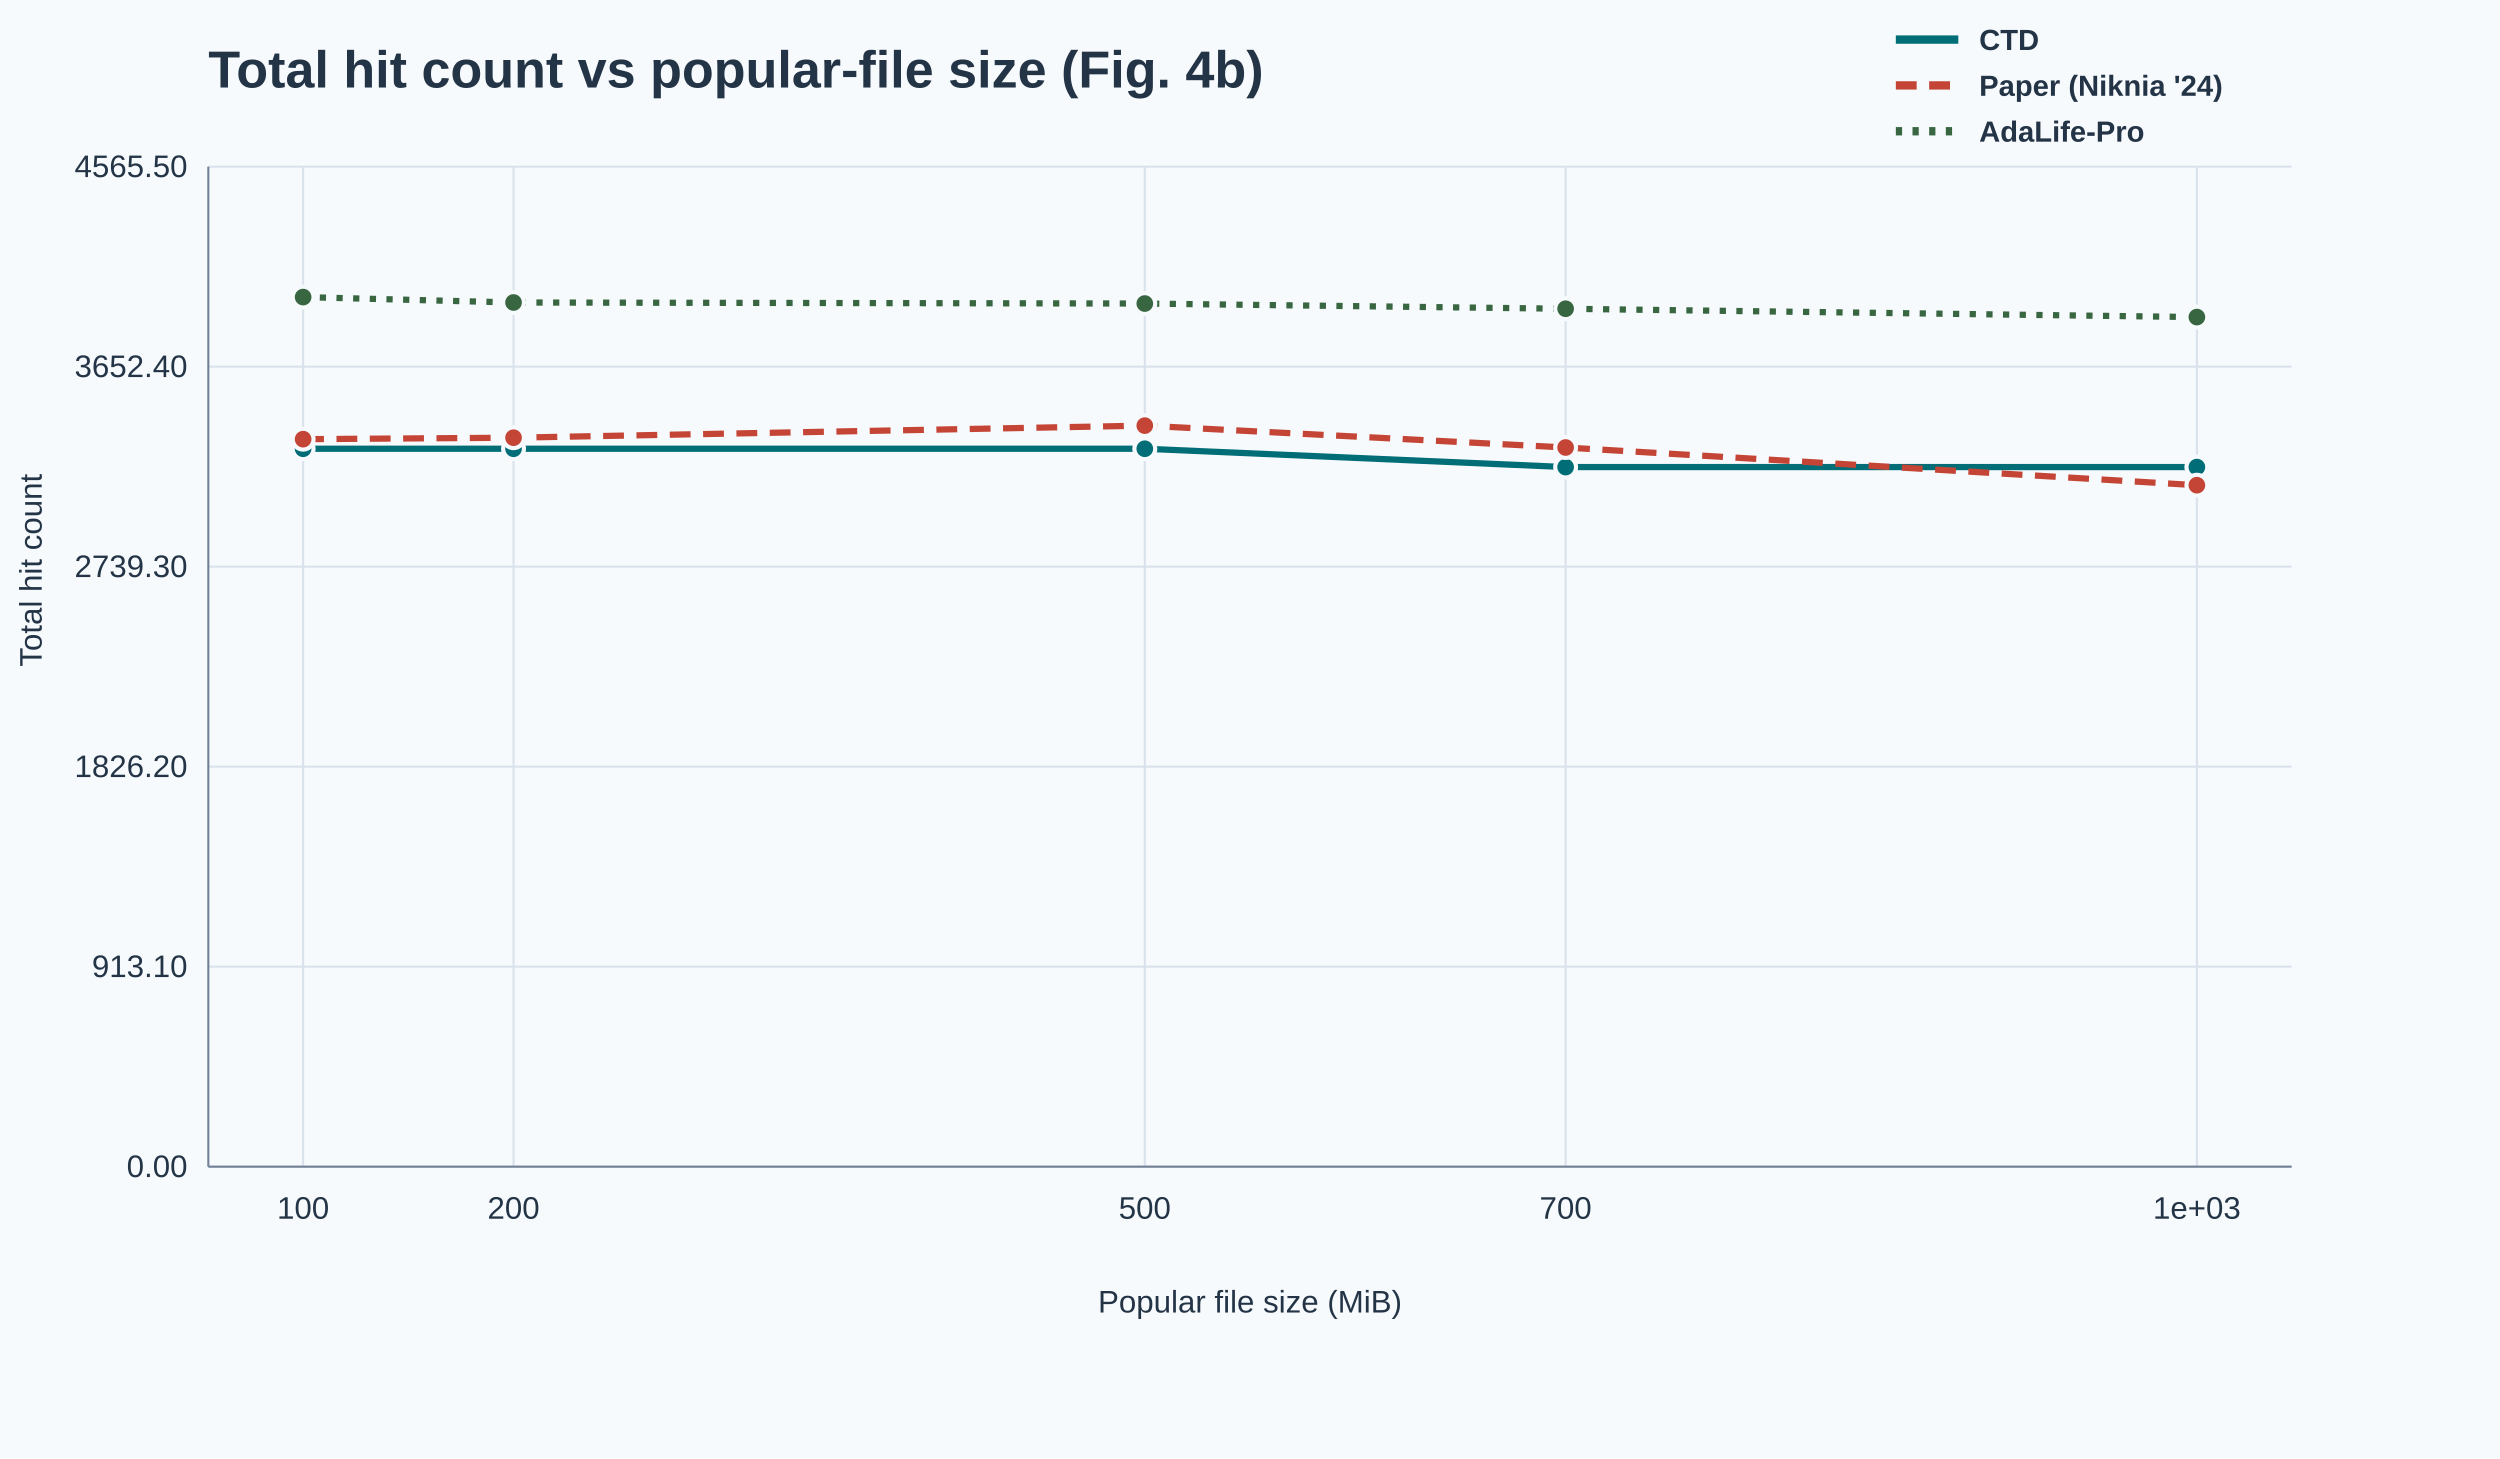
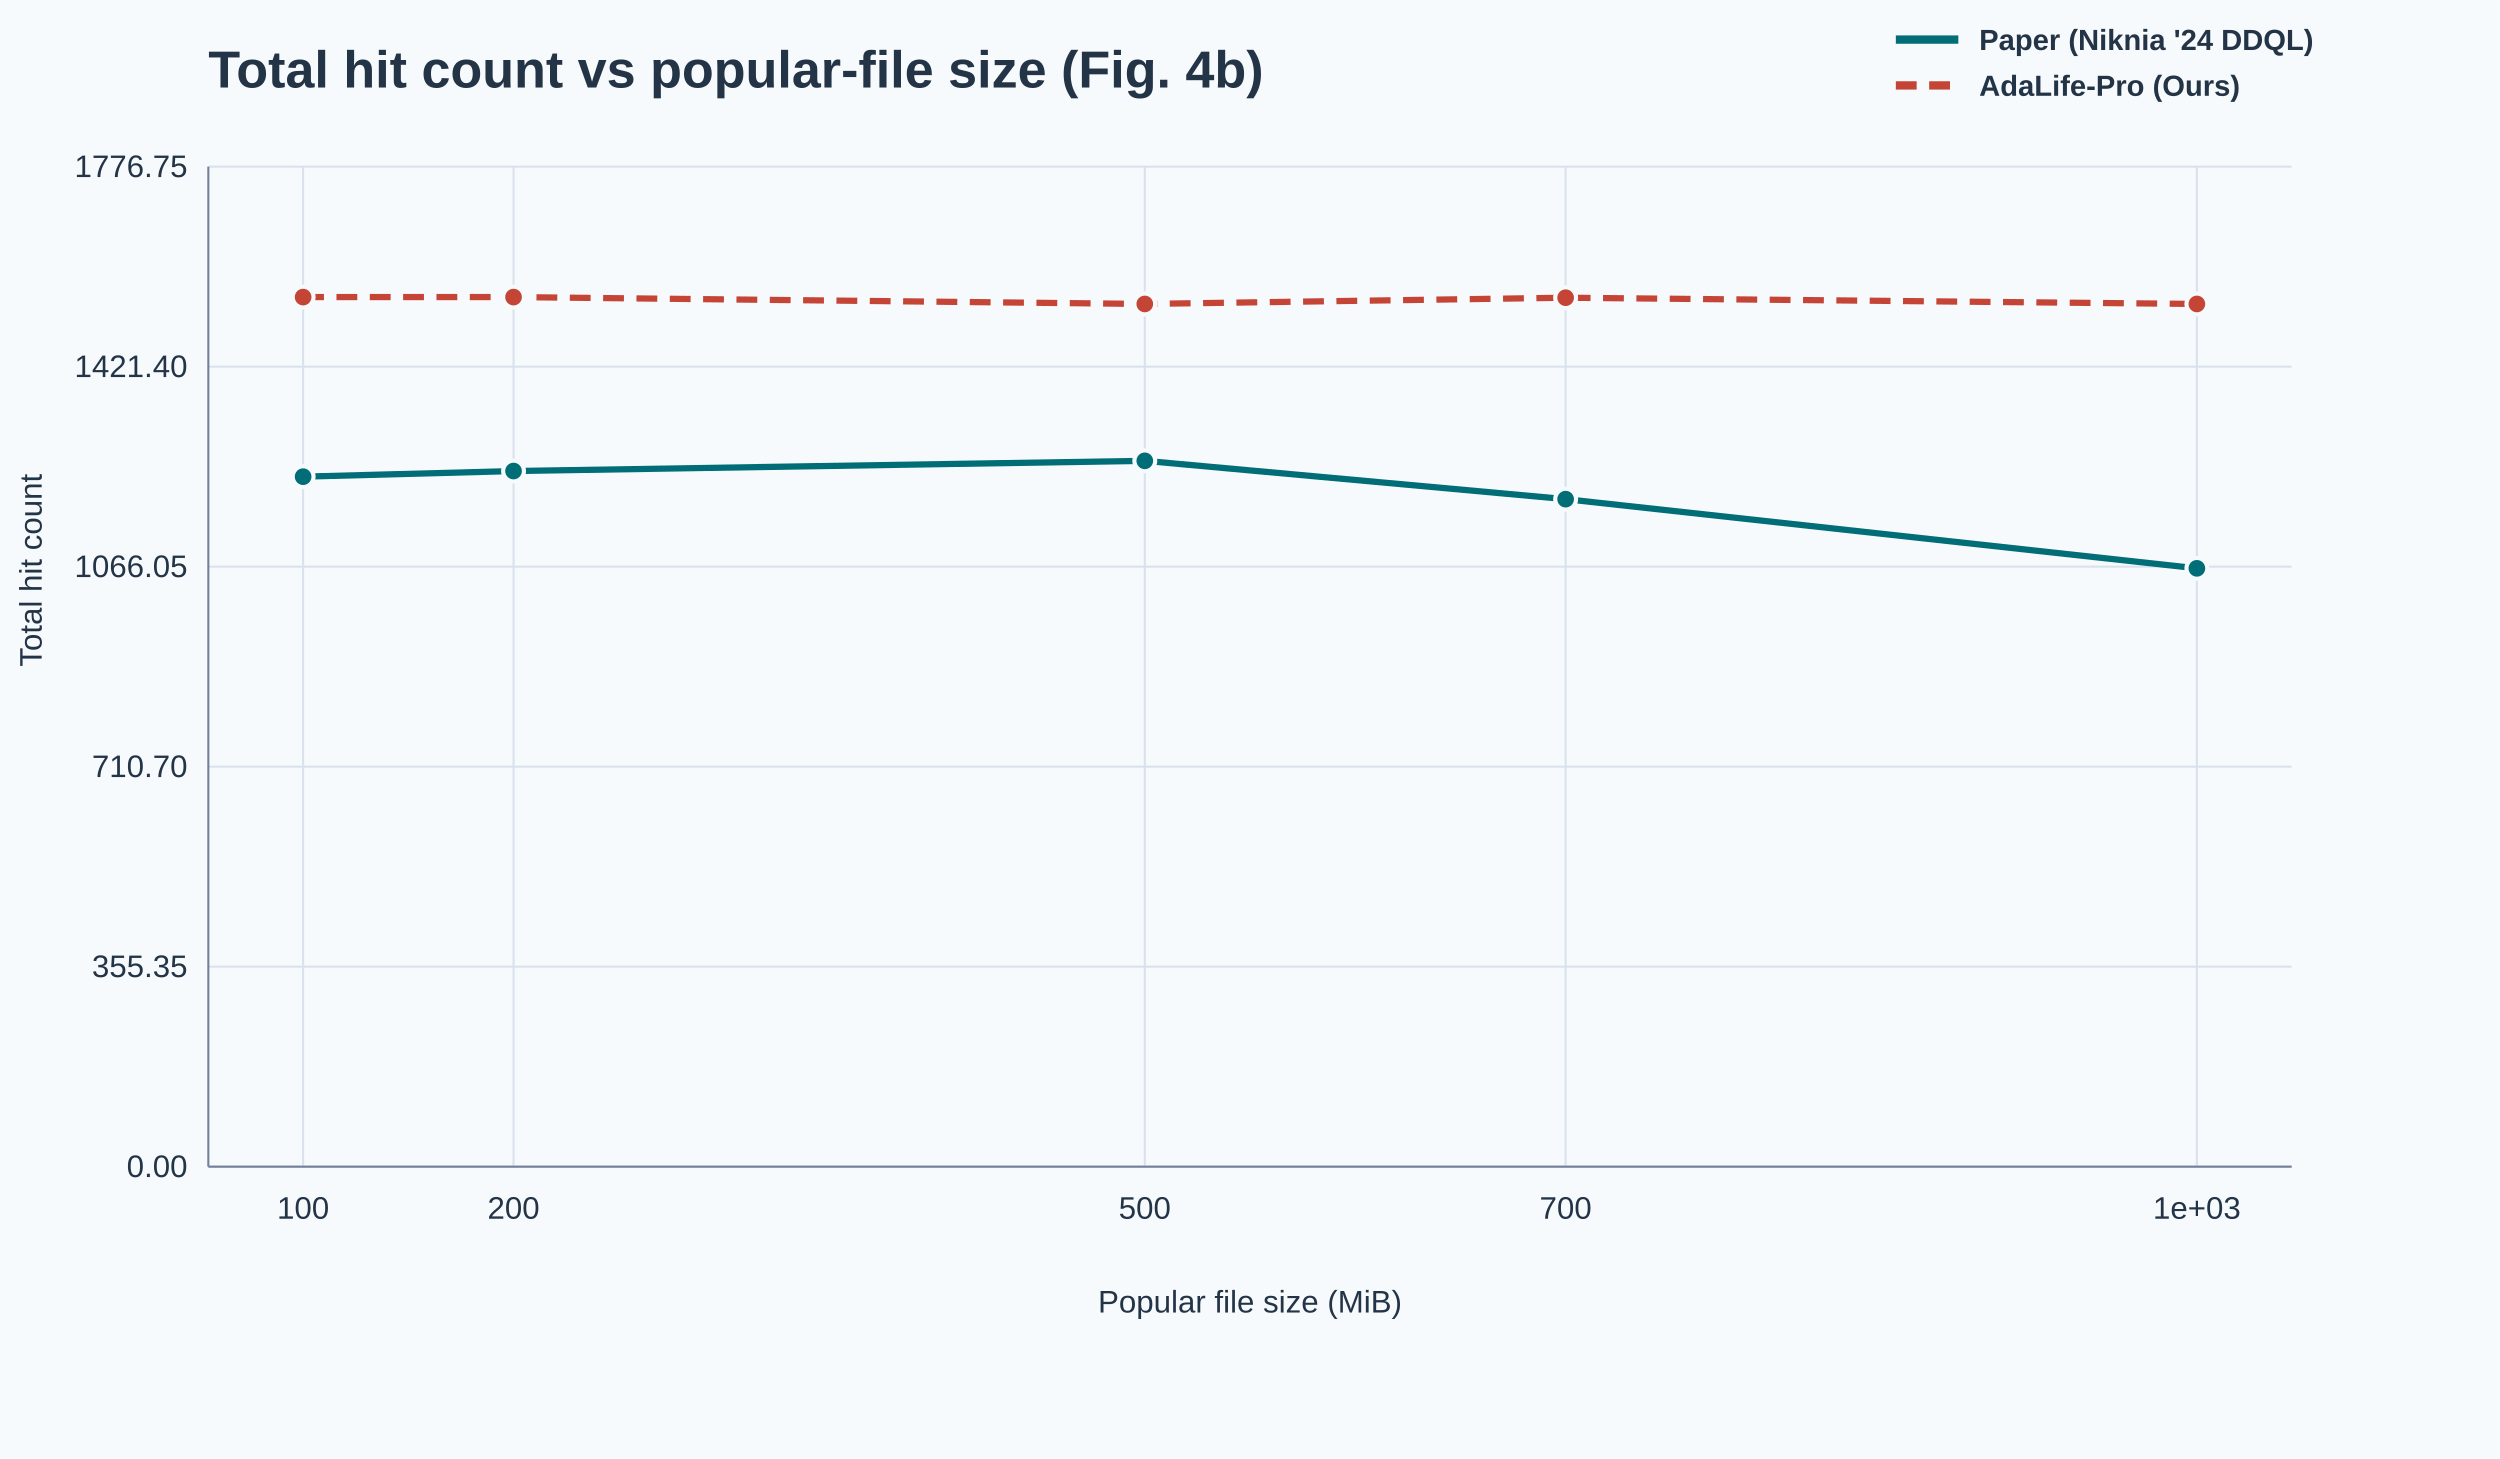
<svg xmlns="http://www.w3.org/2000/svg" width="1200" height="700" viewBox="0 0 1200 700">
  <style>text{font-family:Segoe UI,Arial,sans-serif;fill:#243447}.title{font-size:25px;font-weight:600}.label{font-size:15px}.legend{font-size:14px;font-weight:600}.grid{stroke:#d9e2ec}.axis{stroke:#718096}.line{fill:none;stroke-width:3}.point{stroke:#f7fafc;stroke-width:2}</style>
  <rect width="100%" height="100%" fill="#f7fafc" />
  <text x="100" y="42" class="title">Total hit count vs popular-file size (Fig. 4b)</text>
  <text x="600" y="630" class="label" text-anchor="middle">Popular file size (MiB)</text>
  <text x="20" y="320" class="label" transform="rotate(-90 20 320)">Total hit count</text>
  <line x1="100" y1="560" x2="1100" y2="560" class="grid" />
  <text x="90" y="565" class="label" text-anchor="end">0.00</text>
  <line x1="100" y1="464" x2="1100" y2="464" class="grid" />
-   <text x="90" y="469" class="label" text-anchor="end">913.10</text>
+   <text x="90" y="469" class="label" text-anchor="end">355.35</text>
  <line x1="100" y1="368" x2="1100" y2="368" class="grid" />
-   <text x="90" y="373" class="label" text-anchor="end">1826.20</text>
+   <text x="90" y="373" class="label" text-anchor="end">710.70</text>
  <line x1="100" y1="272" x2="1100" y2="272" class="grid" />
-   <text x="90" y="277" class="label" text-anchor="end">2739.30</text>
+   <text x="90" y="277" class="label" text-anchor="end">1066.05</text>
  <line x1="100" y1="176" x2="1100" y2="176" class="grid" />
-   <text x="90" y="181" class="label" text-anchor="end">3652.40</text>
+   <text x="90" y="181" class="label" text-anchor="end">1421.40</text>
  <line x1="100" y1="80" x2="1100" y2="80" class="grid" />
-   <text x="90" y="85" class="label" text-anchor="end">4565.50</text>
+   <text x="90" y="85" class="label" text-anchor="end">1776.75</text>
  <line x1="145.5" y1="80" x2="145.5" y2="560" class="grid" />
  <text x="145.5" y="585" class="label" text-anchor="middle">100</text>
  <line x1="246.5" y1="80" x2="246.5" y2="560" class="grid" />
  <text x="246.5" y="585" class="label" text-anchor="middle">200</text>
  <line x1="549.5" y1="80" x2="549.5" y2="560" class="grid" />
  <text x="549.5" y="585" class="label" text-anchor="middle">500</text>
  <line x1="751.5" y1="80" x2="751.5" y2="560" class="grid" />
  <text x="751.5" y="585" class="label" text-anchor="middle">700</text>
  <line x1="1054.5" y1="80" x2="1054.5" y2="560" class="grid" />
  <text x="1054.5" y="585" class="label" text-anchor="middle">1e+03</text>
-   <polyline points="145.5,215.4 246.5,215.4 549.5,215.4 751.5,224.2 1054.5,224.2" class="line" stroke="#006d77" stroke-dasharray="" />
+   <polyline points="145.5,228.8 246.5,226.1 549.5,221.2 751.5,239.6 1054.5,272.8" class="line" stroke="#006d77" stroke-dasharray="" />
  <line x1="910" y1="19" x2="940" y2="19" stroke="#006d77" stroke-width="4" stroke-dasharray="" />
-   <text x="950" y="24" class="legend">CTD</text>
-   <circle cx="145.5" cy="215.4" r="5" fill="#006d77" class="point" />
-   <circle cx="246.5" cy="215.4" r="5" fill="#006d77" class="point" />
-   <circle cx="549.5" cy="215.4" r="5" fill="#006d77" class="point" />
-   <circle cx="751.5" cy="224.2" r="5" fill="#006d77" class="point" />
-   <circle cx="1054.5" cy="224.2" r="5" fill="#006d77" class="point" />
-   <polyline points="145.5,210.8 246.5,210.1 549.5,204.3 751.5,214.8 1054.5,232.9" class="line" stroke="#c44536" stroke-dasharray="10 6" />
+   <text x="950" y="24" class="legend">Paper (Niknia '24 DDQL)</text>
+   <circle cx="145.5" cy="228.8" r="5" fill="#006d77" class="point" />
+   <circle cx="246.5" cy="226.1" r="5" fill="#006d77" class="point" />
+   <circle cx="549.5" cy="221.2" r="5" fill="#006d77" class="point" />
+   <circle cx="751.5" cy="239.6" r="5" fill="#006d77" class="point" />
+   <circle cx="1054.5" cy="272.8" r="5" fill="#006d77" class="point" />
+   <polyline points="145.5,142.6 246.5,142.6 549.5,145.9 751.5,142.9 1054.5,145.9" class="line" stroke="#c44536" stroke-dasharray="10 6" />
  <line x1="910" y1="41" x2="940" y2="41" stroke="#c44536" stroke-width="4" stroke-dasharray="10 6" />
-   <text x="950" y="46" class="legend">Paper (Niknia '24)</text>
-   <circle cx="145.5" cy="210.8" r="5" fill="#c44536" class="point" />
-   <circle cx="246.5" cy="210.1" r="5" fill="#c44536" class="point" />
-   <circle cx="549.5" cy="204.3" r="5" fill="#c44536" class="point" />
-   <circle cx="751.5" cy="214.8" r="5" fill="#c44536" class="point" />
-   <circle cx="1054.5" cy="232.9" r="5" fill="#c44536" class="point" />
-   <polyline points="145.5,142.6 246.5,145.2 549.5,145.7 751.5,148.2 1054.5,152.2" class="line" stroke="#386641" stroke-dasharray="3 5" />
-   <line x1="910" y1="63" x2="940" y2="63" stroke="#386641" stroke-width="4" stroke-dasharray="3 5" />
-   <text x="950" y="68" class="legend">AdaLife-Pro</text>
-   <circle cx="145.5" cy="142.6" r="5" fill="#386641" class="point" />
-   <circle cx="246.5" cy="145.2" r="5" fill="#386641" class="point" />
-   <circle cx="549.5" cy="145.7" r="5" fill="#386641" class="point" />
-   <circle cx="751.5" cy="148.2" r="5" fill="#386641" class="point" />
-   <circle cx="1054.5" cy="152.2" r="5" fill="#386641" class="point" />
+   <text x="950" y="46" class="legend">AdaLife-Pro (Ours)</text>
+   <circle cx="145.5" cy="142.6" r="5" fill="#c44536" class="point" />
+   <circle cx="246.5" cy="142.6" r="5" fill="#c44536" class="point" />
+   <circle cx="549.5" cy="145.9" r="5" fill="#c44536" class="point" />
+   <circle cx="751.5" cy="142.9" r="5" fill="#c44536" class="point" />
+   <circle cx="1054.5" cy="145.9" r="5" fill="#c44536" class="point" />
  <line x1="100" y1="80" x2="100" y2="560" class="axis" />
  <line x1="100" y1="560" x2="1100" y2="560" class="axis" />
</svg>
